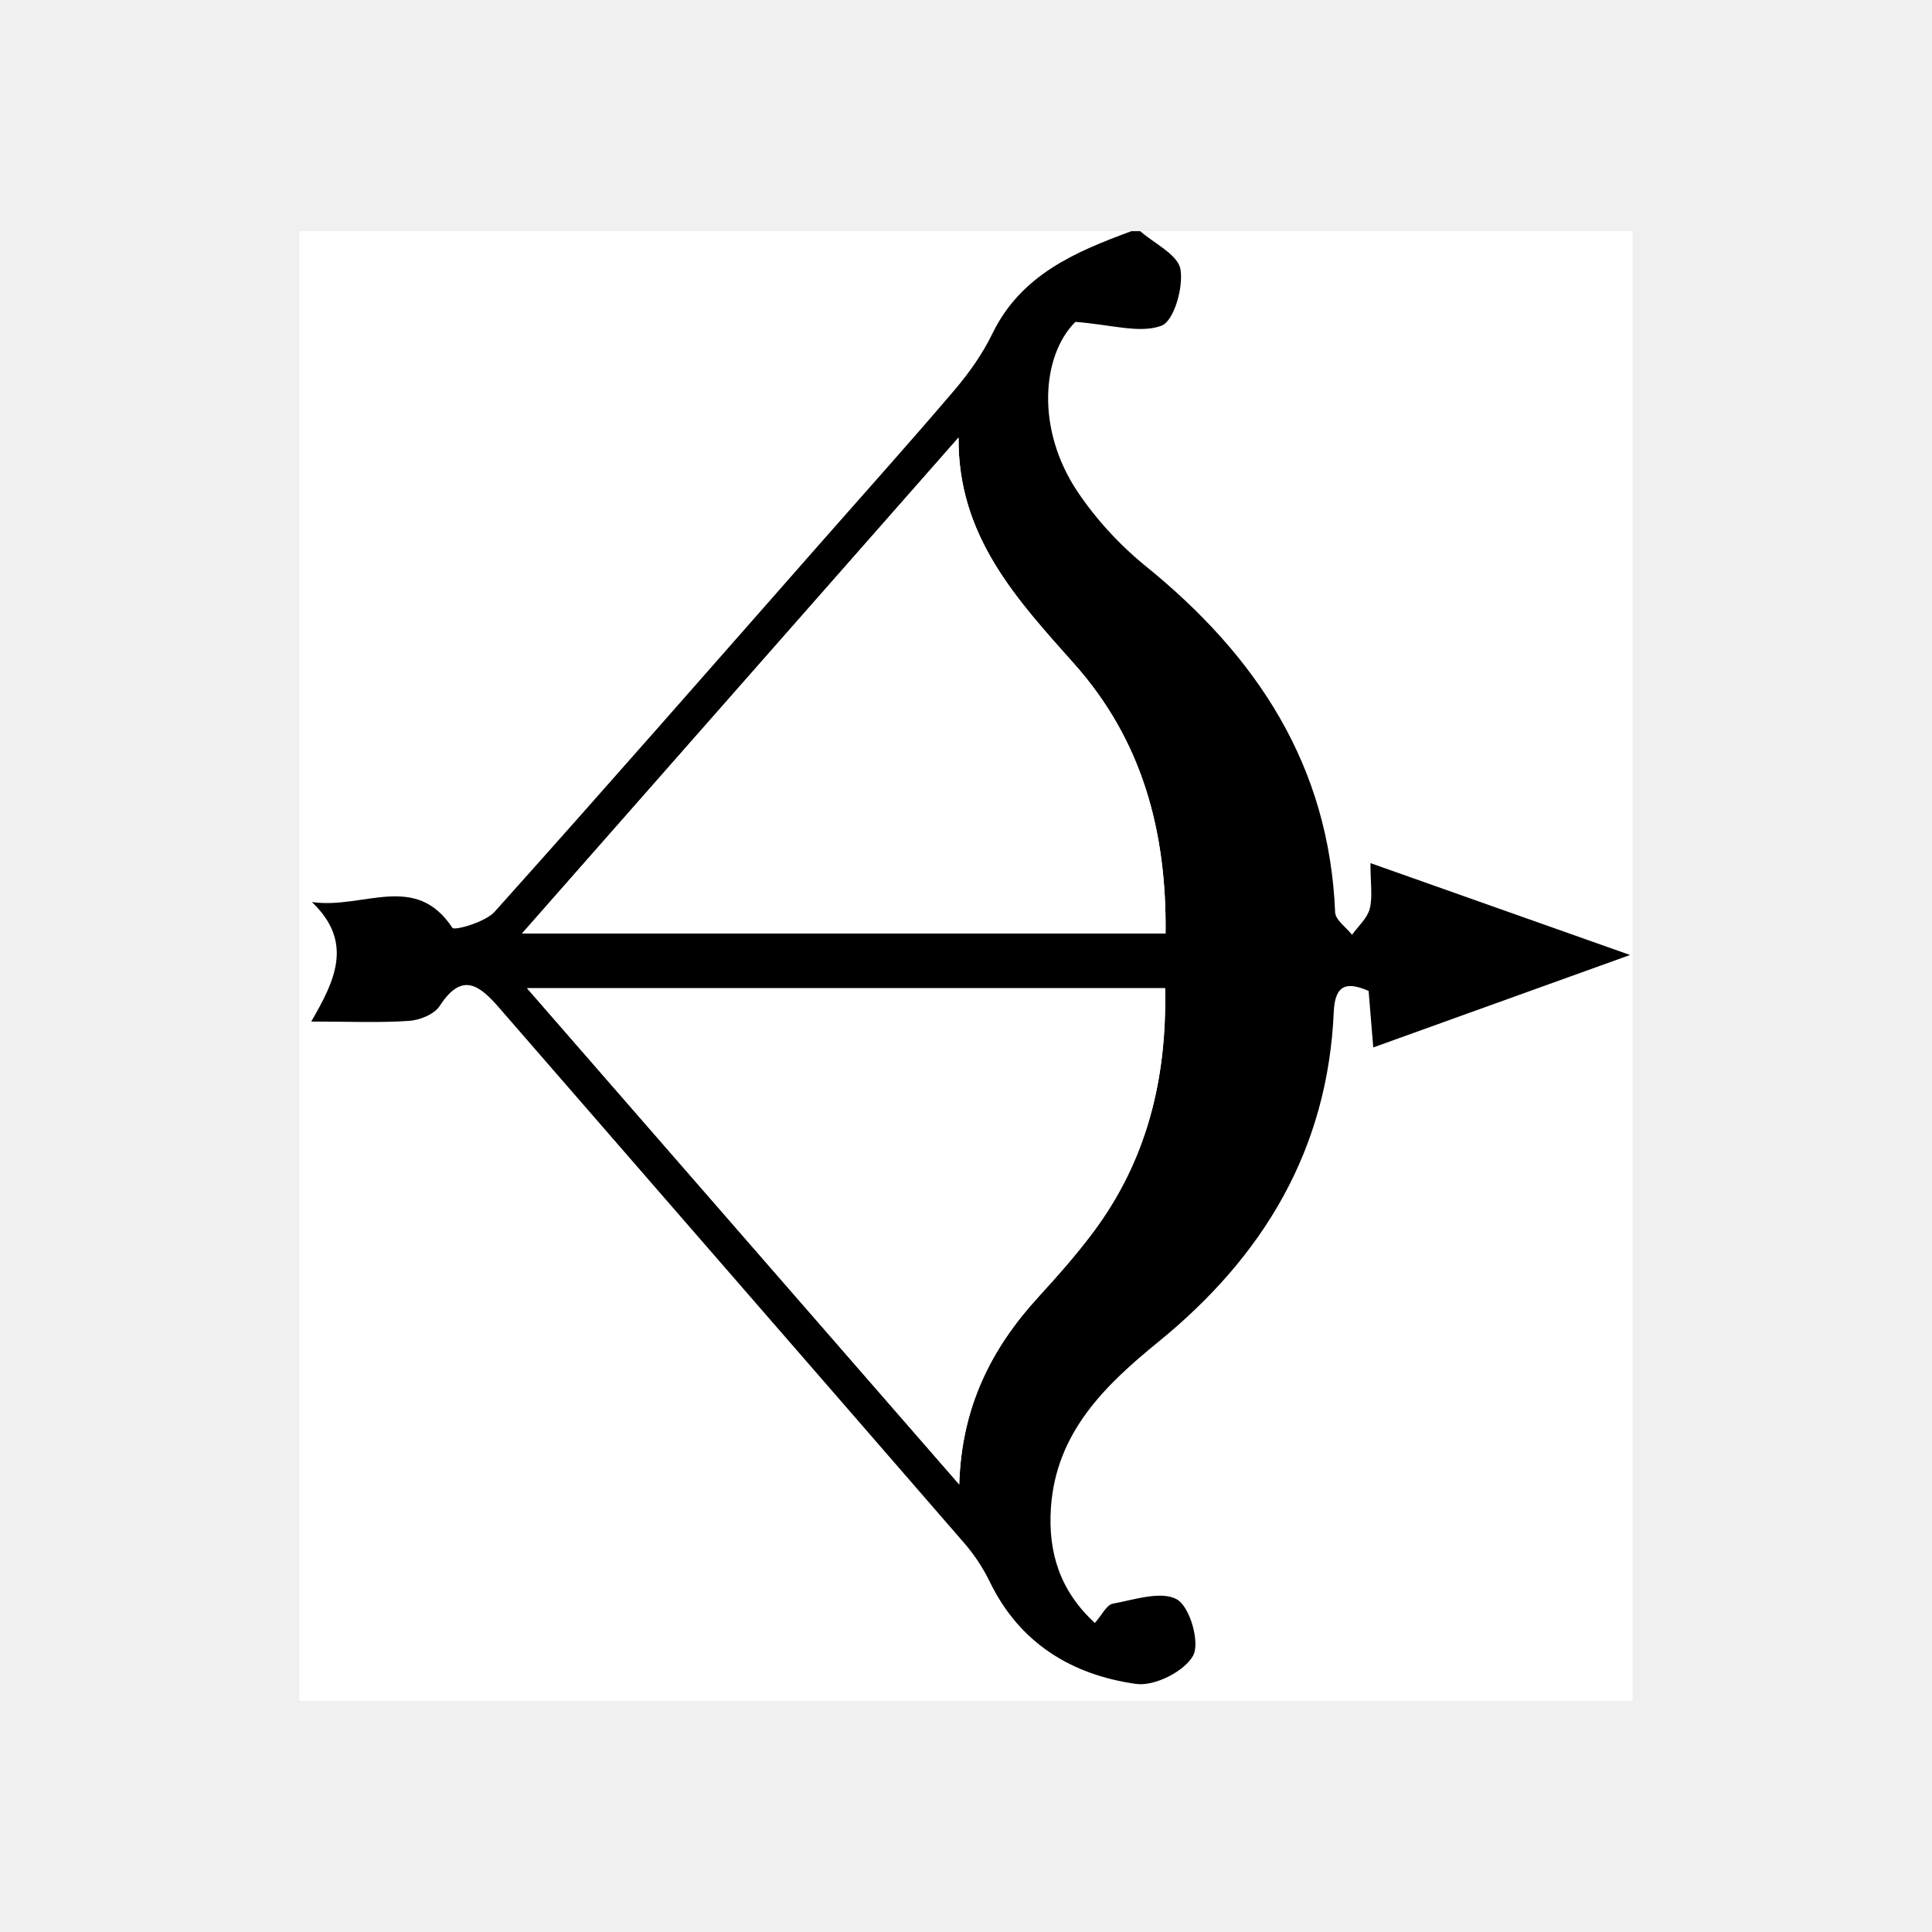
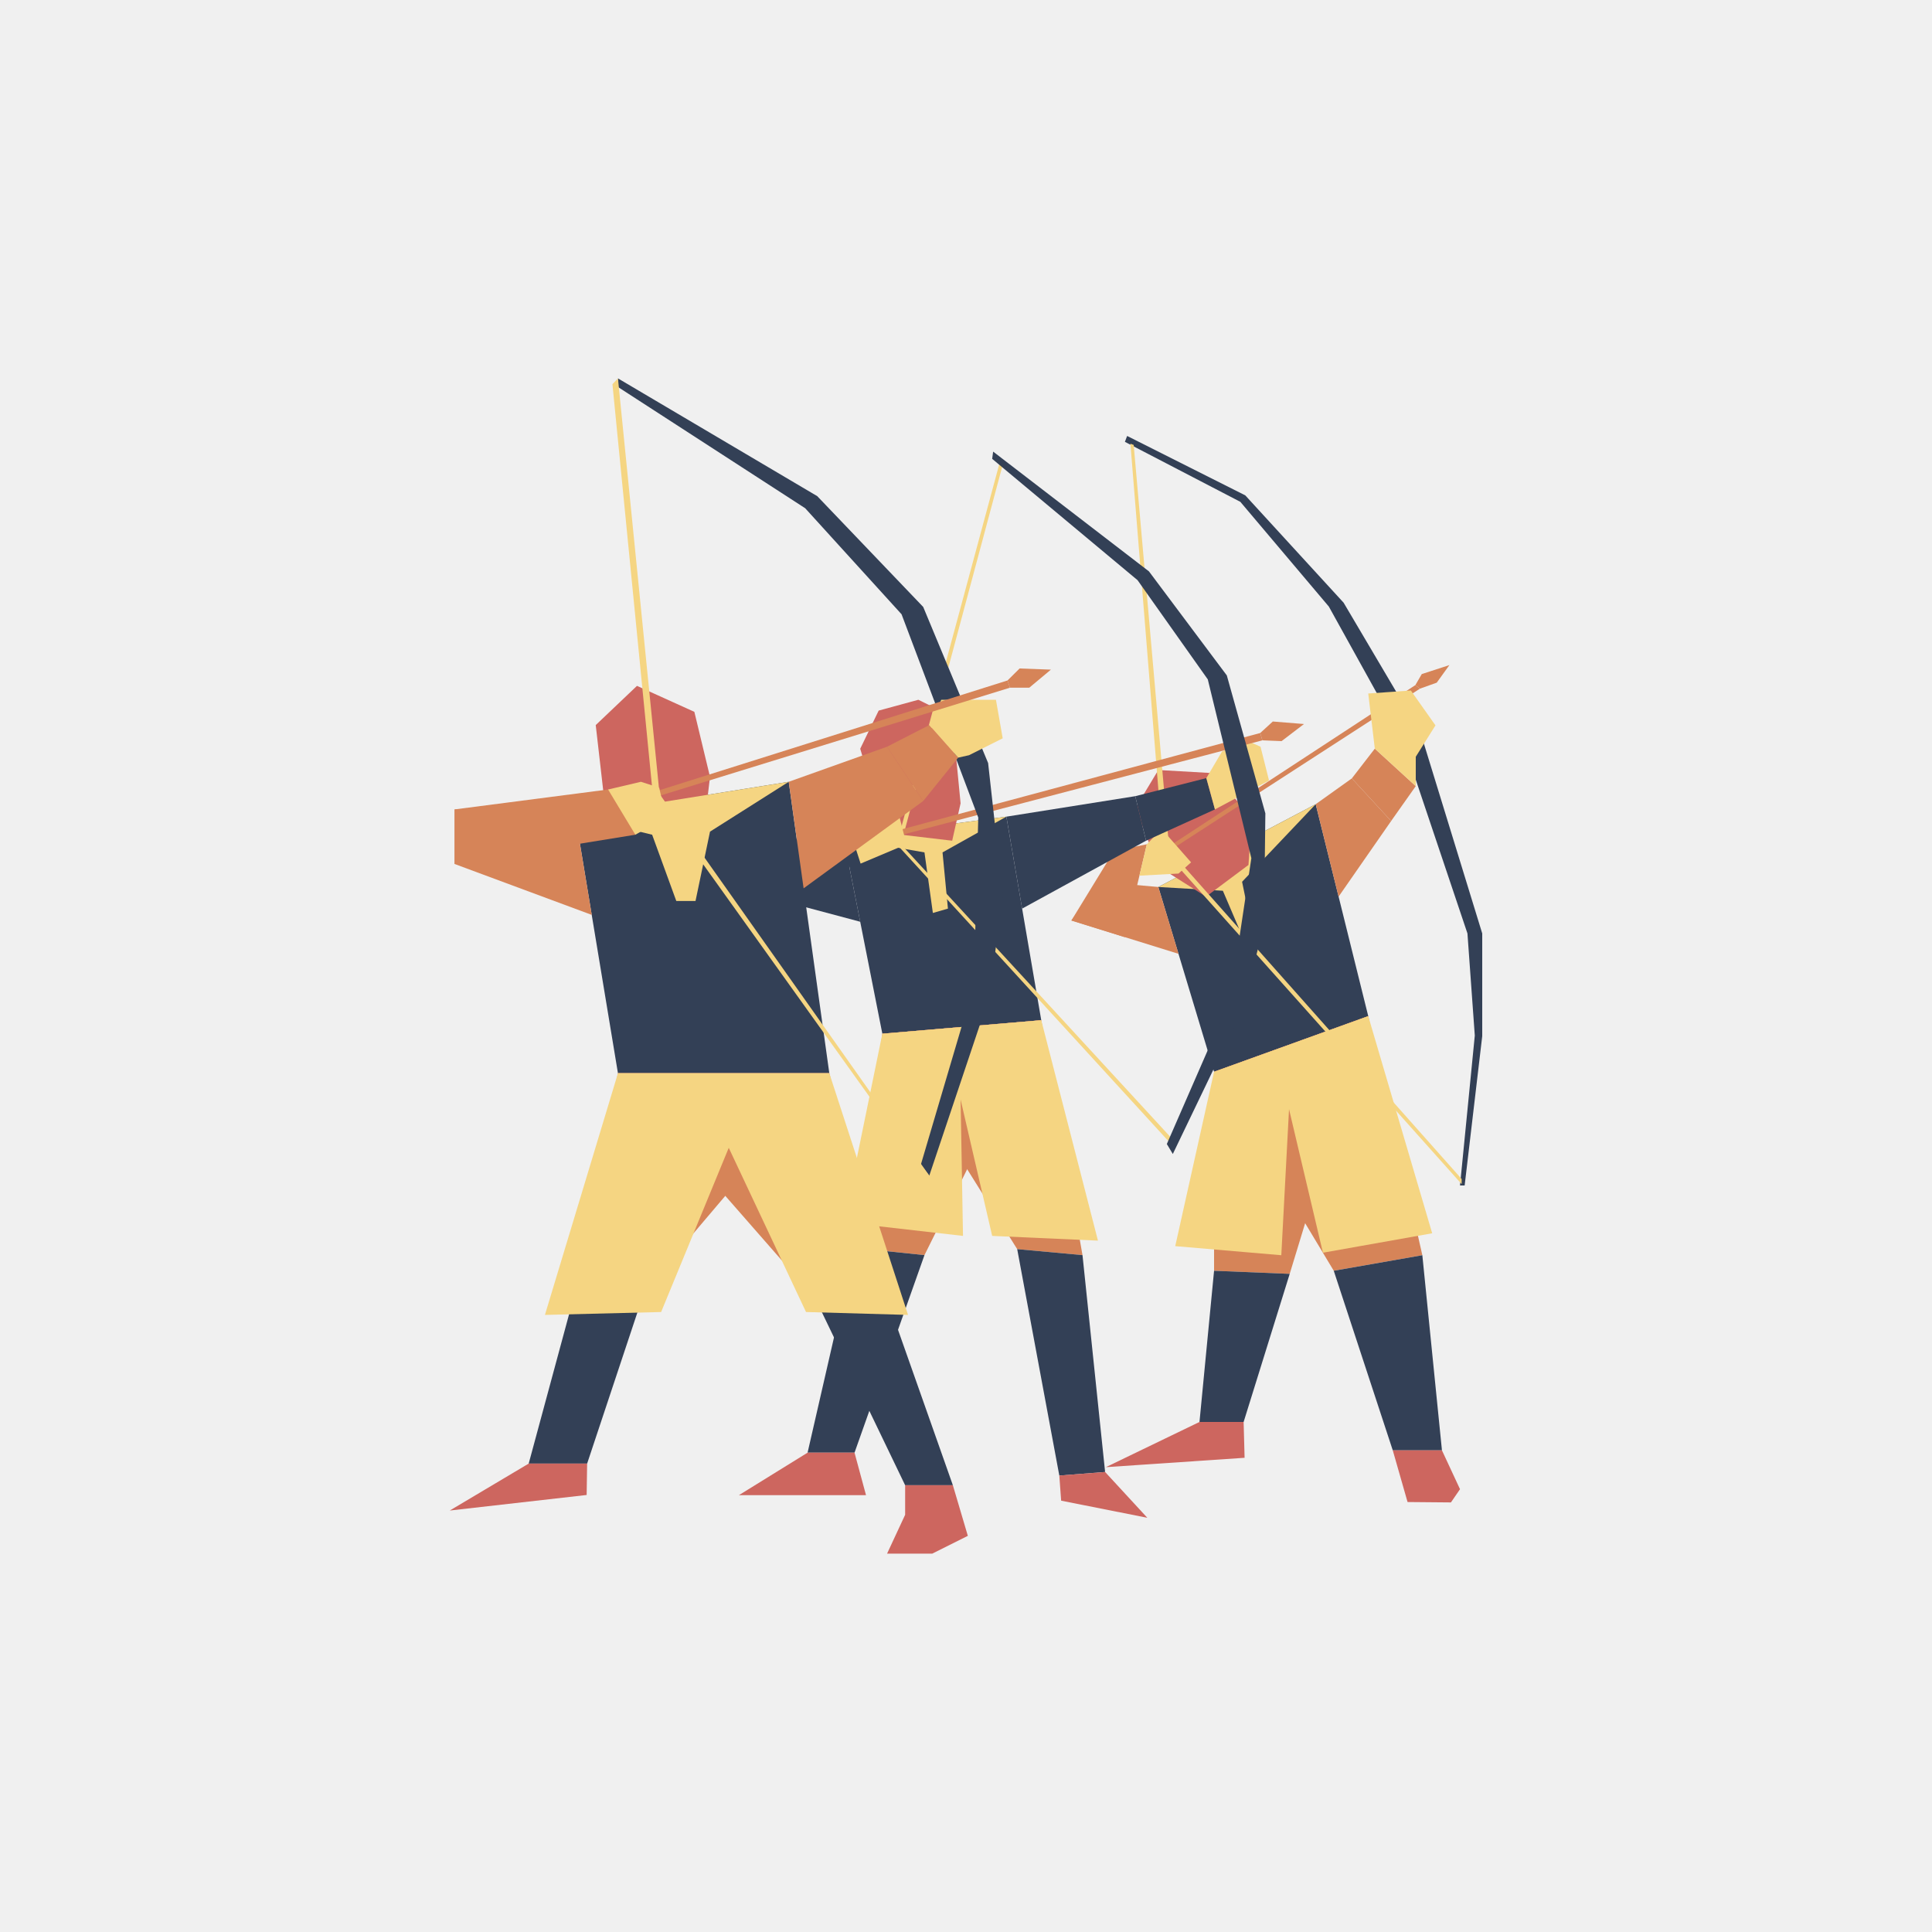
- <svg xmlns="http://www.w3.org/2000/svg" id="a" viewBox="0 0 200 200">
+ <svg xmlns="http://www.w3.org/2000/svg" viewBox="0 0 200 200">
  <defs>
-     <style>.c{fill:#fff;}</style>
+     <style>.f{fill:#f5d582;}.g{fill:#334056;}.h{fill:#cd665f;}.i{fill:#d68458;}</style>
  </defs>
+   <g id="a" />
  <g id="b">
    <g>
-       <path class="c" d="M118.02,23.92h50.98V176.08c-46,0-92,0-138,0,0-50.72,0-101.44,0-152.15,28.71,0,57.43,0,86.14,0-5.82,2.14-11.43,4.51-14.4,10.61-1.01,2.07-2.38,4.02-3.87,5.78-4.46,5.25-9.06,10.37-13.61,15.54-11.32,12.87-22.61,25.77-34.05,38.53-.97,1.08-4.17,1.97-4.37,1.66-3.83-5.84-9.22-1.91-14.54-2.67,4.37,4.17,2.36,8.18-.07,12.37,3.99,0,7.06,.14,10.12-.07,1.12-.08,2.62-.69,3.18-1.55,2.3-3.54,4.11-2.16,6.15,.19,16.04,18.48,32.11,36.93,48.14,55.41,1.04,1.2,1.95,2.57,2.64,3.99,3.09,6.39,8.5,9.67,15.17,10.6,1.89,.26,4.97-1.28,5.88-2.91,.75-1.33-.31-5.06-1.65-5.83-1.62-.93-4.41,.02-6.64,.43-.66,.12-1.15,1.19-1.87,2-3.62-3.34-4.86-7.32-4.55-11.94,.53-7.79,5.62-12.68,11.12-17.16,10.89-8.87,17.54-19.91,18.16-34.17,.12-2.85,1.36-3.13,3.61-2.16,.16,1.91,.3,3.7,.48,5.85,8.77-3.16,17.08-6.15,26.58-9.57-9.52-3.37-17.93-6.34-26.87-9.51,0,2.15,.24,3.52-.08,4.74-.26,.99-1.2,1.8-1.83,2.68-.61-.78-1.72-1.54-1.75-2.34-.63-15.2-8.13-26.52-19.59-35.81-2.69-2.18-5.15-4.86-7.08-7.73-4.32-6.43-3.73-14.06-.22-17.57,3.78,.29,6.67,1.23,8.91,.4,1.29-.48,2.29-3.96,1.97-5.84-.26-1.51-2.7-2.65-4.18-3.96Z" />
-       <path d="M118.02,23.92c1.48,1.3,3.92,2.44,4.18,3.96,.32,1.88-.68,5.36-1.97,5.84-2.24,.83-5.14-.11-8.91-.4-3.5,3.5-4.09,11.13,.22,17.57,1.93,2.88,4.39,5.55,7.08,7.73,11.46,9.29,18.97,20.61,19.59,35.81,.03,.8,1.14,1.56,1.75,2.34,.64-.89,1.57-1.7,1.83-2.68,.32-1.22,.08-2.59,.08-4.74,8.95,3.17,17.35,6.14,26.87,9.51-9.5,3.42-17.82,6.42-26.58,9.57-.18-2.14-.32-3.94-.48-5.85-2.24-.97-3.48-.7-3.61,2.16-.62,14.26-7.27,25.31-18.16,34.17-5.5,4.48-10.59,9.37-11.12,17.16-.31,4.62,.92,8.6,4.55,11.94,.72-.81,1.21-1.88,1.87-2,2.23-.41,5.02-1.36,6.64-.43,1.34,.77,2.4,4.5,1.65,5.83-.92,1.63-3.99,3.17-5.88,2.91-6.66-.93-12.08-4.21-15.17-10.6-.69-1.42-1.6-2.79-2.64-3.99-16.03-18.49-32.1-36.93-48.14-55.41-2.05-2.36-3.85-3.74-6.15-.19-.56,.87-2.07,1.48-3.18,1.55-3.06,.21-6.14,.07-10.12,.07,2.43-4.2,4.44-8.2,.07-12.37,5.31,.77,10.7-3.16,14.54,2.67,.2,.31,3.4-.58,4.37-1.66,11.44-12.76,22.73-25.67,34.05-38.53,4.55-5.17,9.15-10.3,13.61-15.54,1.49-1.76,2.87-3.71,3.87-5.78,2.97-6.1,8.58-8.47,14.4-10.61h.88Zm2.64,72.71c.12-10.7-2.49-20.07-9.44-27.89-5.96-6.7-12.08-13.23-11.99-23.45-14.86,16.89-29.73,33.77-45.19,51.34H120.66Zm-66.1,5.67c15.33,17.6,30.04,34.49,44.74,51.37,.23-7.97,3.29-14.06,8.21-19.43,1.98-2.16,3.92-4.36,5.67-6.7,5.54-7.42,7.63-15.86,7.43-25.24H54.56Z" />
-       <path class="c" d="M120.66,96.64H54.04c15.46-17.56,30.32-34.45,45.19-51.34-.09,10.22,6.03,16.75,11.99,23.45,6.96,7.82,9.56,17.18,9.44,27.89Z" />
-       <path class="c" d="M54.56,102.3H120.61c.2,9.38-1.89,17.82-7.43,25.24-1.75,2.34-3.69,4.54-5.67,6.7-4.92,5.37-7.98,11.46-8.21,19.43-14.7-16.88-29.41-33.77-44.74-51.37Z" />
+       <g>
+         <polygon class="g" points="151.14 122.72 152.67 107.2 151.91 96.63 145.12 76.43 137.56 62.79 128.4 51.95 116.45 45.74 116.68 45.13 128.91 51.28 139.09 62.39 147.07 75.9 153.44 96.63 153.44 107.26 151.62 122.72 151.14 122.72" />
+         <polygon class="g" points="119.91 91.82 136.2 83.25 141.64 105.19 125.68 110.95 119.91 91.82" />
+         <polygon class="i" points="139.94 80.58 136.2 83.25 138.57 92.82 144.01 84.99 139.94 80.58" />
+         <polygon class="i" points="142.32 77.5 146.56 81.38 144.01 84.99 139.94 80.58 142.32 77.5" />
+         <polygon class="i" points="119.91 91.82 113.8 91.28 110.91 95.29 122 98.74 119.91 91.82" />
+         <polygon class="i" points="115.33 88.07 110.91 95.29 116.45 97.02 118.72 87.4 115.33 88.07" />
+         <polygon class="i" points="141.64 105.19 147.24 129.94 138.07 131.55 125.68 110.95 141.64 105.19" />
+         <polygon class="i" points="125.68 131.55 133.51 131.87 141.64 105.19 125.68 110.95 125.68 131.55" />
+         <polygon class="g" points="138.07 131.55 144.18 150.14 149.27 150.14 147.24 129.94 138.07 131.55" />
+         <polygon class="g" points="133.51 131.87 128.74 147.2 124.17 147.2 125.68 131.55 133.51 131.87" />
+         <polygon class="f" points="119.91 91.82 126.59 92.21 128.48 96.63 129.58 96.15 128.58 91.28 136.2 83.25 119.91 91.82" />
+         <polygon class="f" points="125.68 110.95 121.66 129 132.64 129.94 133.44 114.82 136.95 129.68 148.26 127.67 141.64 105.19 125.68 110.95" />
+         <polygon class="h" points="117.53 83.66 119.91 79.71 125.68 80.04 129.58 84.73 129.24 89.54 124.85 92.82 119.91 89.7 117.53 83.66" />
+         <polygon class="h" points="149.27 150.14 151.14 154.16 150.2 155.53 145.71 155.49 144.18 150.14 149.27 150.14" />
+         <polygon class="h" points="128.74 147.2 128.84 150.91 114.48 151.88 124.17 147.2 128.74 147.2" />
+         <polygon class="f" points="117.36 46.06 121.05 88 120.42 88 117.02 45.93 117.36 46.06" />
+         <polygon class="f" points="151.31 122.05 121.05 88 120.42 88 151.31 122.58 151.31 122.05" />
+         <g>
+           <polygon class="i" points="150.04 68.85 147.18 69.78 146.52 70.92 146.99 71.29 148.73 70.67 150.04 68.85" />
+           <polygon class="i" points="118.5 89.26 146.52 70.92 146.99 71.29 118.88 89.48 118.5 89.26" />
+         </g>
+         <polygon class="f" points="118.72 87.4 120.25 85.8 123.3 89.27 122 90.43 117.95 90.65 118.72 87.4" />
+         <polygon class="f" points="142.32 77.5 141.64 71.79 146.05 71.48 148.6 75.09 146.56 78.34 146.56 81.38 142.32 77.5" />
+       </g>
+       <g>
+         <polygon class="g" points="87.34 86.78 104.18 84.54 107.79 105.61 91.34 107.01 87.34 86.78" />
+         <polygon class="i" points="88.46 129.18 91.34 107.01 107.79 105.61 95.7 129.93 88.46 129.18" />
+         <polygon class="i" points="112.06 129.93 107.79 105.61 91.34 107.01 105.3 129.31 112.06 129.93" />
+         <polygon class="g" points="83.6 150.38 88.46 129.18 95.7 129.93 88.46 150.38 83.6 150.38" />
+         <polygon class="g" points="105.3 129.31 109.66 152.75 114.4 152.38 112.06 129.93 105.3 129.31" />
+         <polygon class="g" points="104.18 84.54 117.52 82.42 118.64 87.03 105.81 94.06 104.18 84.54" />
+         <polygon class="g" points="124.88 80.55 117.52 82.42 118.64 87.03 125.77 83.79 124.88 80.55" />
+         <polygon class="g" points="89.05 95.42 77.24 92.27 76.49 88.48 87.34 86.78 89.05 95.42" />
+         <polygon class="f" points="104.18 84.54 97.57 88.24 98.13 94.06 96.57 94.51 95.7 88.24 87.34 86.78 104.18 84.54" />
+         <polygon class="f" points="91.34 107.01 87.34 126.53 99.69 127.94 99.44 113.82 102.71 127.94 113.66 128.43 107.79 105.61 91.34 107.01" />
+         <polygon class="h" points="91.62 86.21 89.05 77.51 90.96 73.56 95.07 72.44 98.57 74.17 99.44 83.16 98.57 87.03 91.62 86.21" />
+         <polygon class="g" points="76.49 88.48 87.84 85.53 89.05 89.38 77.24 92.27 76.49 88.48" />
+         <polygon class="f" points="126.5 77.8 124.88 80.55 125.77 83.79 131.37 80.8 130.49 77.3 129.12 76.68 126.5 77.8" />
+         <polygon class="h" points="83.6 150.38 76.49 154.78 89.65 154.78 88.46 150.38 83.6 150.38" />
+         <polygon class="h" points="109.66 152.75 109.85 155.35 118.77 157.12 114.4 152.38 109.66 152.75" />
+         <polyline class="f" points="103.43 48.1 92.83 87.4 93.27 87.4 103.8 48.12 103.43 48.1" />
+         <polygon class="f" points="121.51 118.08 93.27 87.4 92.83 87.4 121.26 118.46 121.51 118.08" />
+         <g>
+           <polygon class="i" points="134.99 74.95 131.76 74.69 130.46 75.88 130.68 76.64 132.67 76.72 134.99 74.95" />
+           <polygon class="i" points="93.21 85.89 130.46 75.88 130.68 76.64 93.44 86.4 93.21 85.89" />
+         </g>
+         <polygon class="g" points="102.81 46.75 118.94 59.15 127 69.92 130.99 84.2 130.85 95.8 128.6 104.5 121.41 119.46 120.79 118.43 127.35 103.39 129.54 88.84 125.03 70.33 117.76 60.06 102.71 47.5 102.81 46.75" />
+         <polygon class="f" points="88.96 84.41 87.84 85.53 89.09 89.4 93.83 87.4 92.95 83.91 91.58 83.29 88.96 84.41" />
+       </g>
+       <g>
+         <polygon class="g" points="63.97 39.17 84.6 51.36 95.57 62.83 102.29 78.99 103.8 92.6 102.43 103.12 96.2 121.7 95.32 120.58 100.81 102 101.27 84.63 93.33 63.59 83.35 52.61 63.97 40.06 63.97 39.17" />
+         <polygon class="i" points="108.79 69.32 105.55 69.2 104.3 70.44 104.55 71.19 106.55 71.19 108.79 69.32" />
+         <polygon class="g" points="59.56 84.47 81.65 80.93 85.85 111.1 63.97 111.1 59.56 84.47" />
+         <polygon class="i" points="95.57 82.92 83.19 91.96 81.65 80.93 91.83 77.3 95.57 82.92" />
+         <polygon class="i" points="96.2 75.06 91.83 77.3 95.57 82.92 99.19 78.43 96.2 75.06" />
+         <polygon class="i" points="59.56 84.47 47.06 83.79 47.06 89.44 61.26 94.71 59.56 84.47" />
+         <polygon class="i" points="63.97 111.1 59.56 133.65 66.72 133.65 85.85 111.1 63.97 111.1" />
+         <polygon class="i" points="91.83 134.45 84.41 134.45 63.97 111.1 85.85 111.1 91.83 134.45" />
+         <polygon class="g" points="66.72 133.65 60.78 151.51 54.73 151.51 59.56 133.65 66.72 133.65" />
+         <polygon class="g" points="84.41 134.45 93.7 153.75 98.64 153.75 91.83 134.45 84.41 134.45" />
+         <polygon class="h" points="60.78 151.51 60.73 154.76 46.56 156.37 54.73 151.51 60.78 151.51" />
+         <polygon class="h" points="93.7 153.75 93.7 156.81 91.83 160.83 96.51 160.83 100.19 158.99 98.64 153.75 93.7 153.75" />
+         <polygon class="f" points="96.2 75.06 97.44 72.44 103.1 72.44 103.8 76.43 100.31 78.18 99.19 78.43 96.2 75.06" />
+         <polygon class="h" points="62.57 82.92 61.67 75.06 65.94 71 71.88 73.69 73.5 80.42 73 84.63 70.01 86.09 62.57 82.92" />
+         <polygon class="f" points="63.97 111.1 56.41 136.12 68.44 135.82 75.44 118.82 83.44 135.82 94 136.12 85.85 111.1 63.97 111.1" />
+         <polygon class="f" points="81.65 80.93 73.5 86.09 72 93.27 70.01 93.27 67.51 86.41 59.56 84.47 81.65 80.93" />
+         <polygon class="i" points="64.4 81.54 47.06 83.79 47.06 89.44 65.77 86.41 64.4 81.54" />
+         <polygon class="i" points="67.51 82.04 104.3 70.44 104.55 71.19 67.76 82.54 67.51 82.04" />
+         <polygon class="f" points="62.95 81.73 66.35 80.93 68.24 81.54 68.94 84.63 65.77 86.41 62.95 81.73" />
+         <polygon class="f" points="63.97 39.17 63.4 39.77 67.51 81.54 68.21 81.54 63.97 39.17" />
+         <polygon class="f" points="96.2 121.7 68.26 82.17 68.01 82.79 95.85 121.7 96.2 121.7" />
+       </g>
    </g>
  </g>
+   <g id="c" />
+   <g id="d" />
+   <g id="e" />
</svg>
